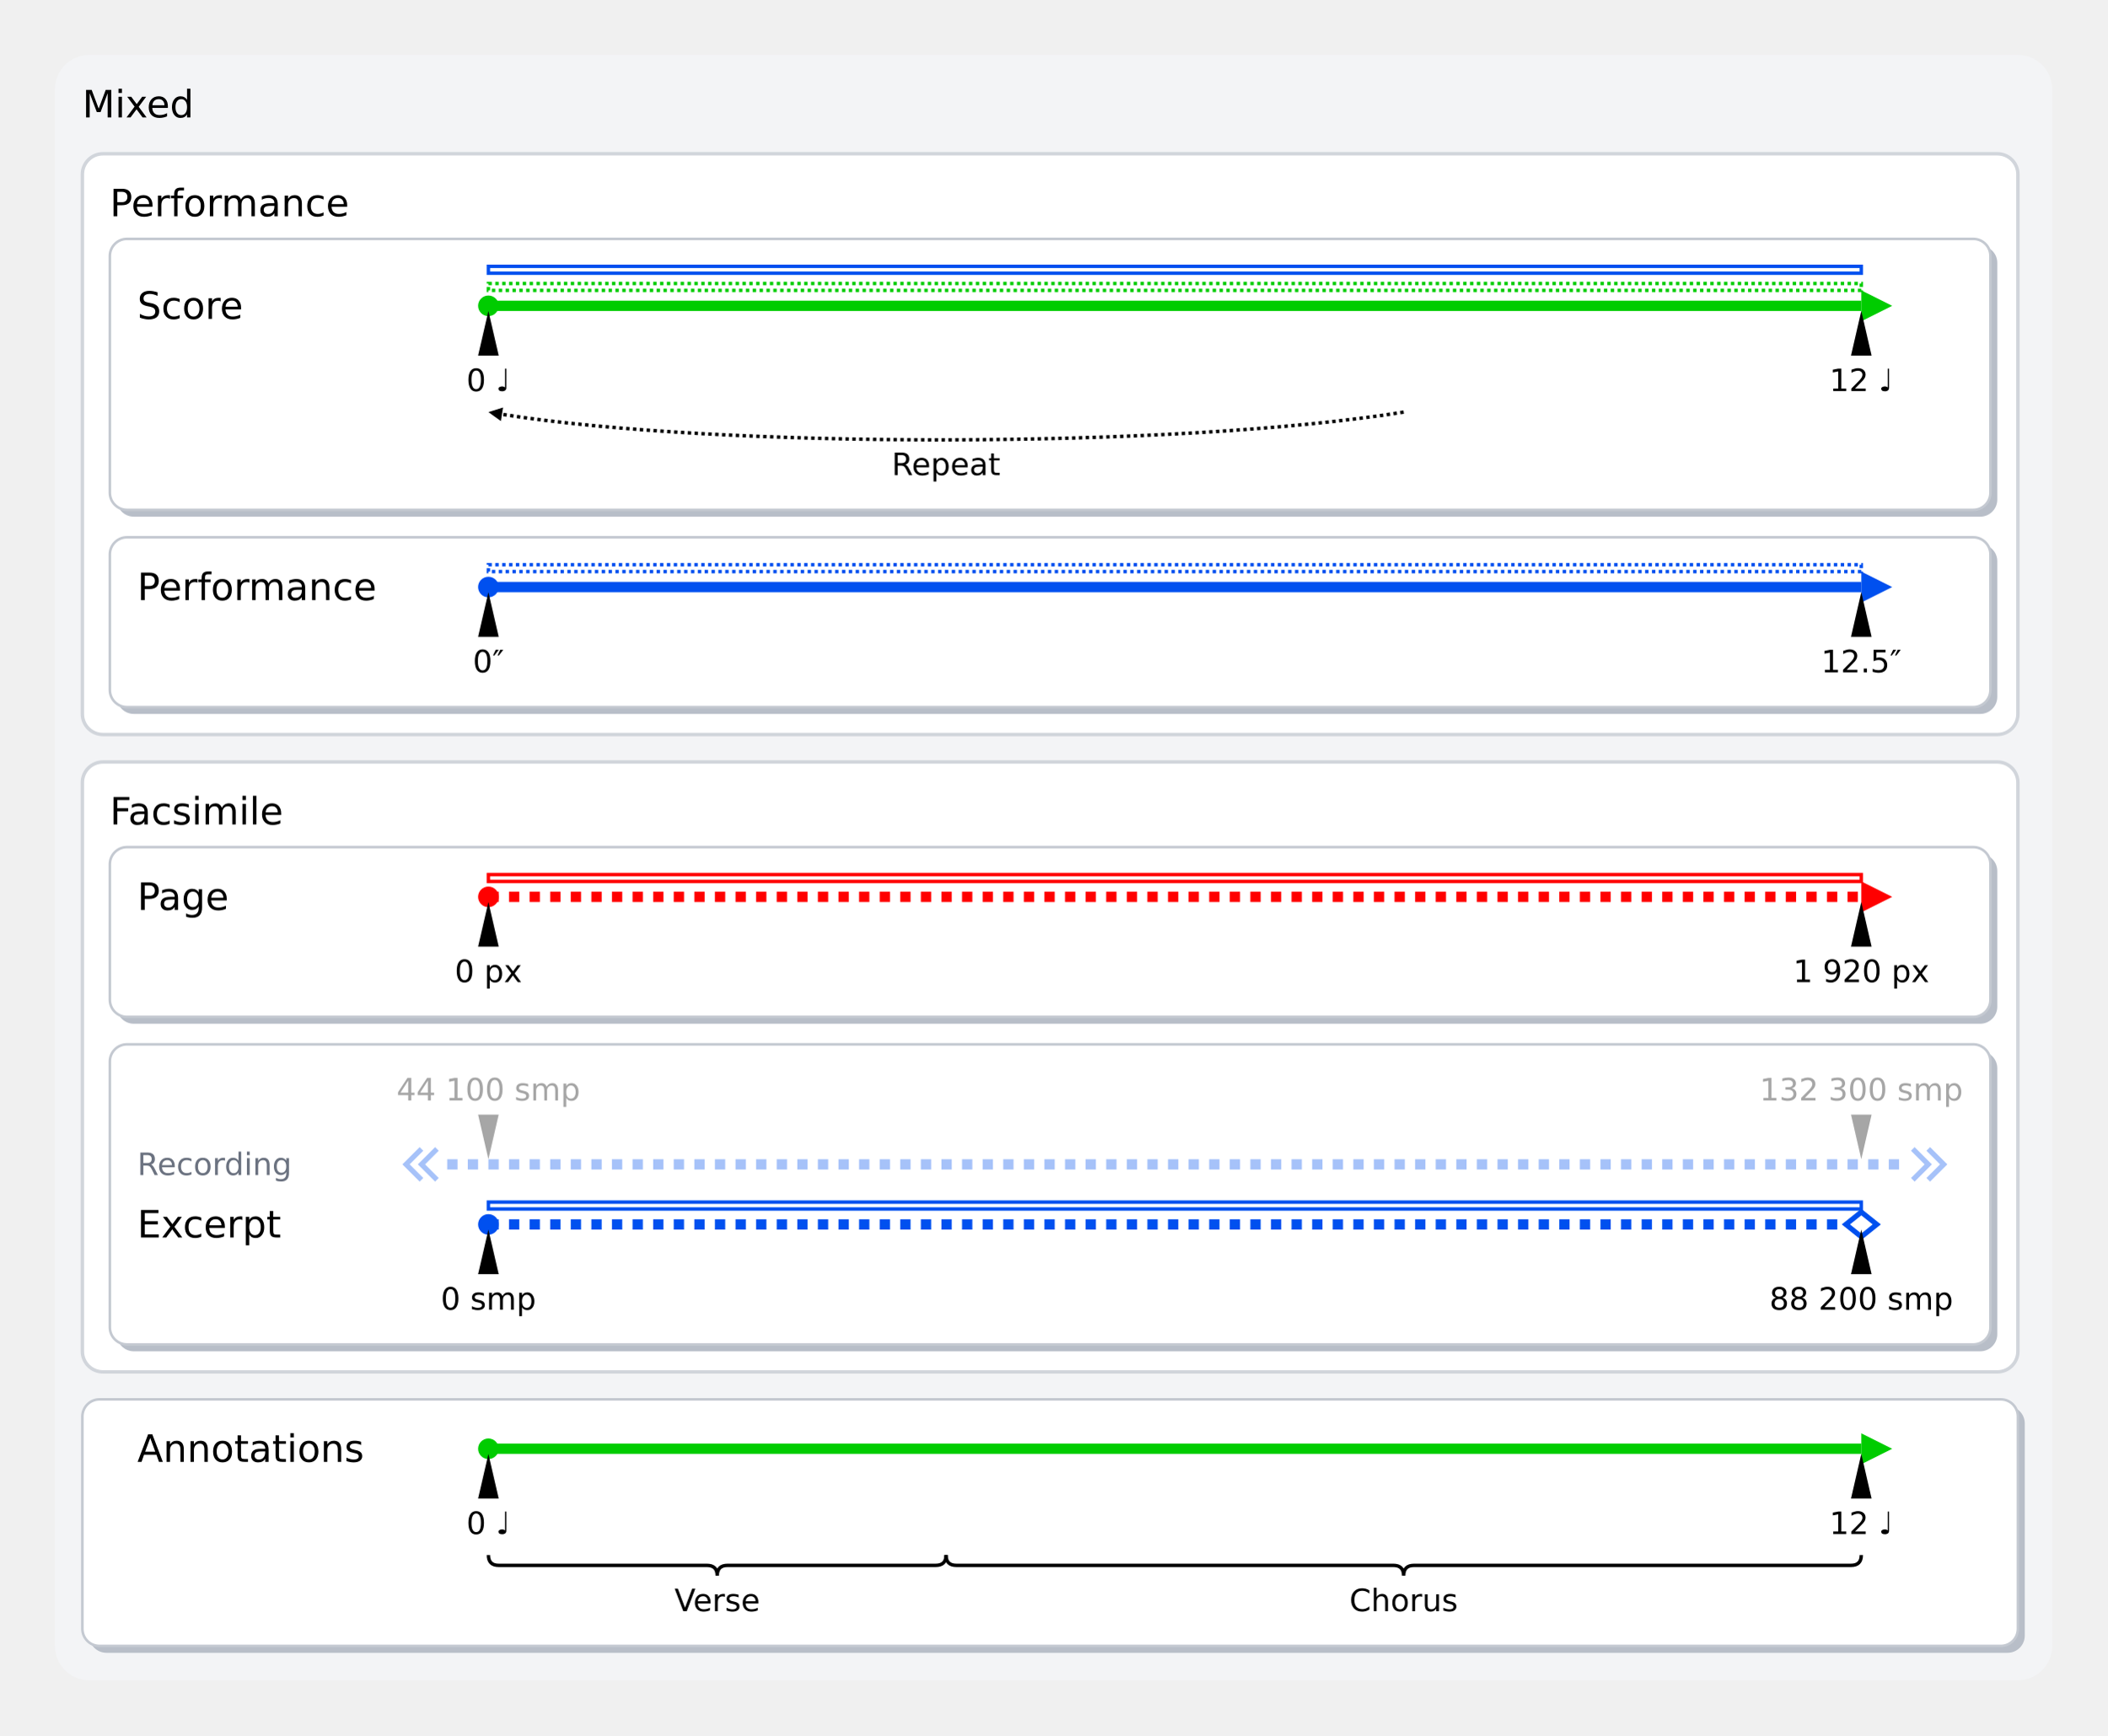
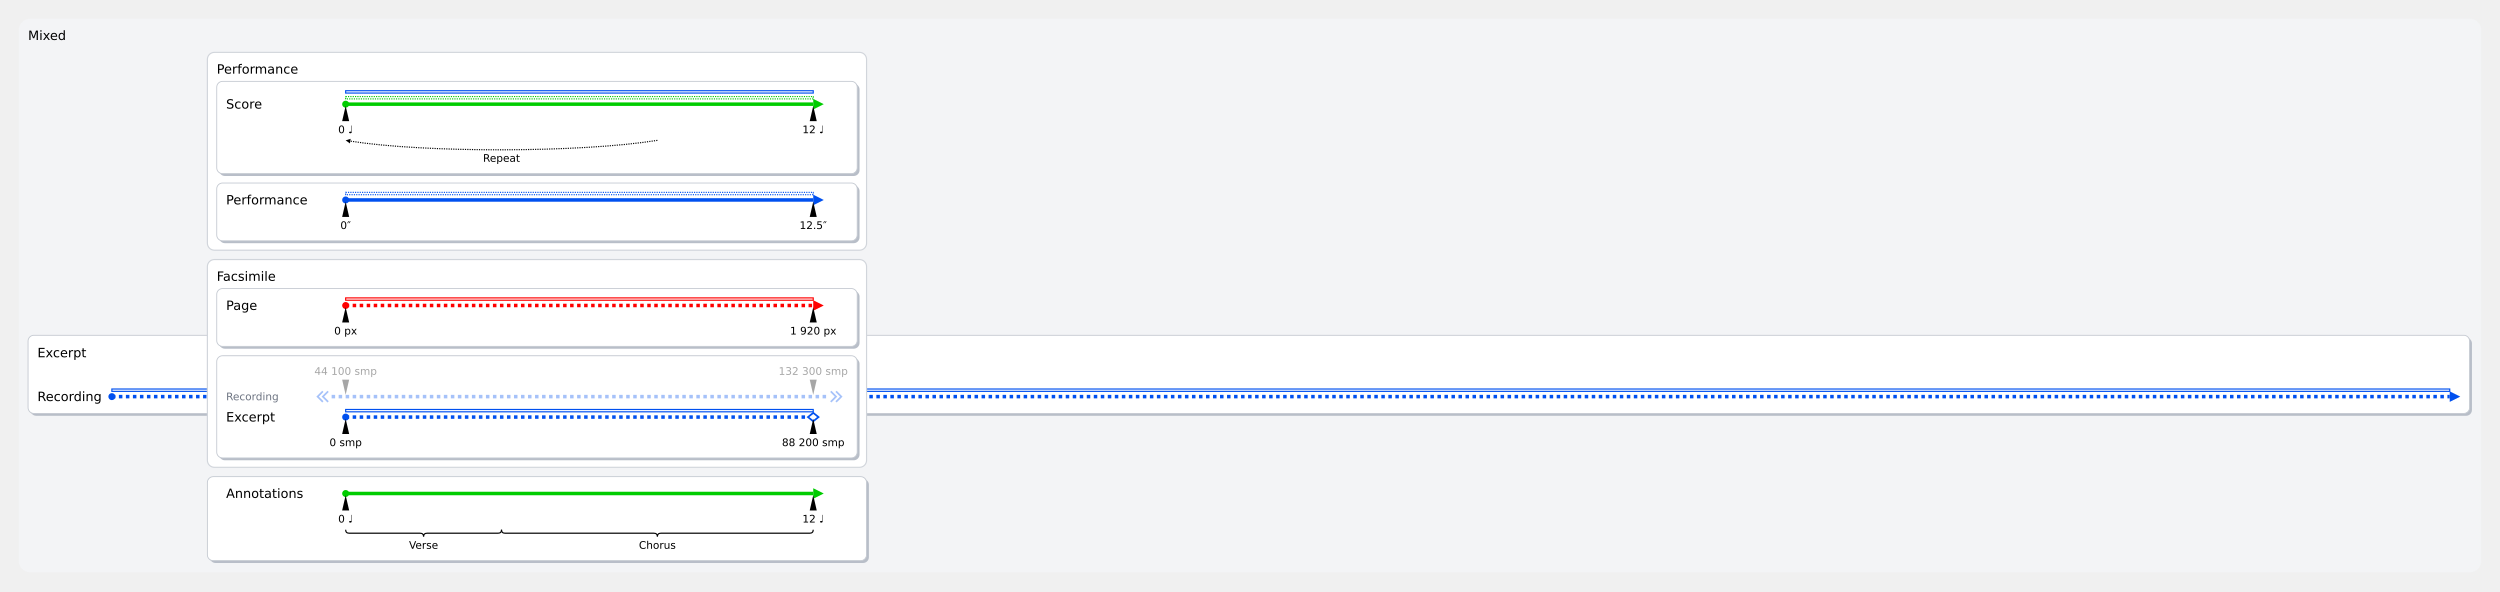
- <svg xmlns="http://www.w3.org/2000/svg" width="613.915" height="505.629" viewBox="0 0 613.915 505.629" font-family="DejaVu Sans, Noto Music" text-rendering="geometricPrecision" style="font-kerning:none;font-variant-ligatures:none">
+ <svg xmlns="http://www.w3.org/2000/svg" width="2138.704" height="505.629" viewBox="0 0 2138.704 505.629" font-family="DejaVu Sans, Noto Music" text-rendering="geometricPrecision" style="font-kerning:none;font-variant-ligatures:none">
  <g transform="translate(16 16)">
-     <rect x="0" y="0" width="581.915" height="473.629" rx="10" fill="#F3F4F6" />
+     <rect x="0" y="0" width="2106.704" height="473.629" rx="10" fill="#F3F4F6" />
    <text data-part="name" x="8" y="18.21" text-anchor="start" font-size="11" fill="#000000">Mixed</text>
-     <rect data-id="group_1" x="8" y="28.805" width="563.915" height="169.234" rx="6" fill="#FFFFFF" stroke="#D1D5DB" stroke-width="1" />
-     <text data-id="group_1" data-part="name" x="16" y="47.015" text-anchor="start" font-size="11" fill="#000000">Performance</text>
-     <rect data-id="score" data-part="card" x="18" y="55.609" width="547.915" height="78.953" rx="5" fill="#B8BEC8" />
-     <rect data-id="score" data-part="card" x="16" y="53.609" width="547.915" height="78.953" rx="5" fill="#FFFFFF" stroke="#C4C9D1" stroke-width="0.75" />
-     <polygon data-id="cmap_1" points="126.291,66.609 526.292,66.609 526.292,68.609 126.291,68.609" fill="none" stroke="#00CC00" stroke-width="1" stroke-dasharray="1 1" />
-     <polygon data-id="cmap_2" points="126.291,61.609 526.292,61.609 526.292,63.609 126.291,63.609" fill="none" stroke="#0050EF" stroke-width="1" />
-     <path data-id="jump_from_1" d="M392.958 104.086C326.291 114.753 192.958 114.753 130.241 104.718" fill="none" stroke="#000000" stroke-width="1" stroke-dasharray="1 1" />
-     <polygon data-id="jump_from_1" points="126.291,104.086 129.925,106.693 130.557,102.743" fill="#000000" />
-     <line data-id="score" x1="126.291" y1="73.109" x2="526.292" y2="73.109" stroke="#00CC00" stroke-width="3" />
-     <circle data-id="score" cx="126.291" cy="73.109" r="3" fill="#00CC00" />
-     <polygon data-id="score" points="535.292,73.109 526.292,68.609 526.292,77.609" fill="#00CC00" />
-     <polygon data-id="timestamp_9" points="126.291,74.609 123.291,87.609 129.292,87.609" fill="#000000" />
-     <polygon data-id="timestamp_10" points="526.292,74.609 523.292,87.609 529.292,87.609" fill="#000000" />
-     <text data-id="score" data-part="name" x="24" y="76.918" text-anchor="start" font-size="11" fill="#000000">Score</text>
-     <text data-id="timestamp_9" data-part="coordinate" x="126.291" y="97.963" text-anchor="middle" font-size="9" fill="#000000">0 ♩</text>
-     <text data-id="timestamp_10" data-part="coordinate" x="526.292" y="97.963" text-anchor="middle" font-size="9" fill="#000000">12 ♩</text>
-     <text data-id="jump_from_1" data-part="label" x="259.625" y="122.44" text-anchor="middle" font-size="9" fill="#000000">Repeat</text>
-     <rect data-id="performance" data-part="card" x="18" y="142.562" width="547.915" height="49.477" rx="5" fill="#B8BEC8" />
-     <rect data-id="performance" data-part="card" x="16" y="140.562" width="547.915" height="49.477" rx="5" fill="#FFFFFF" stroke="#C4C9D1" stroke-width="0.75" />
-     <polygon data-id="cmap_3" points="126.291,148.562 526.292,148.562 526.292,150.562 126.291,150.562" fill="none" stroke="#0050EF" stroke-width="1" stroke-dasharray="1 1" />
-     <line data-id="performance" x1="126.291" y1="155.062" x2="526.292" y2="155.062" stroke="#0050EF" stroke-width="3" />
-     <circle data-id="performance" cx="126.291" cy="155.062" r="3" fill="#0050EF" />
-     <polygon data-id="performance" points="535.292,155.062 526.292,150.562 526.292,159.562" fill="#0050EF" />
-     <polygon data-id="timestamp_7" points="126.291,156.562 123.291,169.562 129.292,169.562" fill="#000000" />
-     <polygon data-id="timestamp_8" points="526.292,156.562 523.292,169.562 529.292,169.562" fill="#000000" />
-     <text data-id="performance" data-part="name" x="24" y="158.871" text-anchor="start" font-size="11" fill="#000000">Performance</text>
-     <text data-id="timestamp_7" data-part="coordinate" x="126.291" y="179.917" text-anchor="middle" font-size="9" fill="#000000">0″</text>
-     <text data-id="timestamp_8" data-part="coordinate" x="526.292" y="179.917" text-anchor="middle" font-size="9" fill="#000000">12.5″</text>
-     <rect data-id="group_2" x="8" y="206.039" width="563.915" height="177.734" rx="6" fill="#FFFFFF" stroke="#D1D5DB" stroke-width="1" />
-     <text data-id="group_2" data-part="name" x="16" y="224.25" text-anchor="start" font-size="11" fill="#000000">Facsimile</text>
-     <rect data-id="page" data-part="card" x="18" y="232.844" width="547.915" height="49.477" rx="5" fill="#B8BEC8" />
-     <rect data-id="page" data-part="card" x="16" y="230.844" width="547.915" height="49.477" rx="5" fill="#FFFFFF" stroke="#C4C9D1" stroke-width="0.75" />
-     <polygon data-id="cmap_4" points="126.291,238.844 526.292,238.844 526.292,240.844 126.291,240.844" fill="none" stroke="#FF0000" stroke-width="1" />
-     <line data-id="page" x1="126.291" y1="245.344" x2="526.292" y2="245.344" stroke="#FF0000" stroke-width="3" stroke-dasharray="3 3" />
-     <circle data-id="page" cx="126.291" cy="245.344" r="3" fill="#FF0000" />
-     <polygon data-id="page" points="535.292,245.344 526.292,240.844 526.292,249.844" fill="#FF0000" />
-     <polygon data-id="timestamp_5" points="126.291,246.844 123.291,259.844 129.292,259.844" fill="#000000" />
-     <polygon data-id="timestamp_6" points="526.292,246.844 523.292,259.844 529.292,259.844" fill="#000000" />
-     <text data-id="page" data-part="name" x="24" y="249.152" text-anchor="start" font-size="11" fill="#000000">Page</text>
-     <text data-id="timestamp_5" data-part="coordinate" x="126.291" y="270.198" text-anchor="middle" font-size="9" fill="#000000">0 px</text>
-     <text data-id="timestamp_6" data-part="coordinate" x="526.292" y="270.198" text-anchor="middle" font-size="9" fill="#000000">1 920 px</text>
-     <rect data-id="excerpt" data-part="card" x="18" y="290.32" width="547.915" height="87.453" rx="5" fill="#B8BEC8" />
-     <rect data-id="excerpt" data-part="card" x="16" y="288.32" width="547.915" height="87.453" rx="5" fill="#FFFFFF" stroke="#C4C9D1" stroke-width="0.75" />
-     <polygon data-id="cmap_6" points="126.291,334.297 526.292,334.297 526.292,336.297 126.291,336.297" fill="none" stroke="#0050EF" stroke-width="1" />
-     <line data-id="recording" x1="114.291" y1="323.297" x2="538.292" y2="323.297" stroke="#0050EF" stroke-width="3" stroke-dasharray="3 3" opacity="0.35" />
-     <polyline data-id="recording" points="111.291,318.797 106.791,323.297 111.291,327.797" fill="none" stroke="#0050EF" stroke-width="1.5" opacity="0.35" />
-     <polyline data-id="recording" points="106.791,318.797 102.291,323.297 106.791,327.797" fill="none" stroke="#0050EF" stroke-width="1.5" opacity="0.35" />
-     <polyline data-id="recording" points="541.292,318.797 545.792,323.297 541.292,327.797" fill="none" stroke="#0050EF" stroke-width="1.5" opacity="0.35" />
-     <polyline data-id="recording" points="545.792,318.797 550.292,323.297 545.792,327.797" fill="none" stroke="#0050EF" stroke-width="1.5" opacity="0.35" />
-     <line data-id="excerpt" x1="126.291" y1="340.797" x2="521.792" y2="340.797" stroke="#0050EF" stroke-width="3" stroke-dasharray="3 3" />
-     <circle data-id="excerpt" cx="126.291" cy="340.797" r="3" fill="#0050EF" />
-     <polygon data-id="excerpt" points="521.792,340.797 526.292,337.197 530.792,340.797 526.292,344.397" fill="none" stroke="#0050EF" stroke-width="1.5" />
-     <polygon data-id="excerpt" data-part="start" points="126.291,321.797 123.291,308.797 129.292,308.797" fill="#000000" opacity="0.35" />
-     <polygon data-id="excerpt" data-part="end" points="526.292,321.797 523.292,308.797 529.292,308.797" fill="#000000" opacity="0.35" />
-     <polygon data-id="timestamp_3" points="126.291,342.297 123.291,355.297 129.292,355.297" fill="#000000" />
-     <polygon data-id="timestamp_4" points="526.292,342.297 523.292,355.297 529.292,355.297" fill="#000000" />
-     <text data-id="recording" data-part="name" x="24" y="326.413" text-anchor="start" font-size="9" fill="#6B7280">Recording</text>
-     <text data-id="excerpt" data-part="name" x="24" y="344.605" text-anchor="start" font-size="11" fill="#000000">Excerpt</text>
-     <text data-id="excerpt" data-part="start label" x="126.291" y="304.674" text-anchor="middle" font-size="9" fill="#000000" opacity="0.35">44 100 smp</text>
-     <text data-id="excerpt" data-part="end label" x="526.292" y="304.674" text-anchor="middle" font-size="9" fill="#000000" opacity="0.35">132 300 smp</text>
-     <text data-id="timestamp_3" data-part="coordinate" x="126.291" y="365.651" text-anchor="middle" font-size="9" fill="#000000">0 smp</text>
-     <text data-id="timestamp_4" data-part="coordinate" x="526.292" y="365.651" text-anchor="middle" font-size="9" fill="#000000">88 200 smp</text>
-     <rect data-id="annotations" data-part="card" x="10" y="393.773" width="563.915" height="71.856" rx="5" fill="#B8BEC8" />
-     <rect data-id="annotations" data-part="card" x="8" y="391.773" width="563.915" height="71.856" rx="5" fill="#FFFFFF" stroke="#C4C9D1" stroke-width="0.75" />
-     <path data-id="region_1" d="M126.291 437.152Q126.291 440.152 129.292 440.152L189.958 440.152Q192.958 440.152 192.958 443.152Q192.958 440.152 195.958 440.152L256.625 440.152Q259.625 440.152 259.625 437.152" fill="none" stroke="#000000" stroke-width="1" />
-     <path data-id="region_2" d="M259.625 437.152Q259.625 440.152 262.625 440.152L389.958 440.152Q392.958 440.152 392.958 443.152Q392.958 440.152 395.958 440.152L523.292 440.152Q526.292 440.152 526.292 437.152" fill="none" stroke="#000000" stroke-width="1" />
-     <line data-id="annotations" x1="126.291" y1="406.176" x2="526.292" y2="406.176" stroke="#00CC00" stroke-width="3" />
-     <circle data-id="annotations" cx="126.291" cy="406.176" r="3" fill="#00CC00" />
-     <polygon data-id="annotations" points="535.292,406.176 526.292,401.676 526.292,410.676" fill="#00CC00" />
-     <polygon data-id="timestamp_1" points="126.291,407.676 123.291,420.676 129.292,420.676" fill="#000000" />
-     <polygon data-id="timestamp_2" points="526.292,407.676 523.292,420.676 529.292,420.676" fill="#000000" />
-     <text data-id="annotations" data-part="name" x="24" y="409.984" text-anchor="start" font-size="11" fill="#000000">Annotations</text>
-     <text data-id="timestamp_1" data-part="coordinate" x="126.291" y="431.03" text-anchor="middle" font-size="9" fill="#000000">0 ♩</text>
-     <text data-id="timestamp_2" data-part="coordinate" x="526.292" y="431.03" text-anchor="middle" font-size="9" fill="#000000">12 ♩</text>
-     <text data-id="region_1" data-part="label" x="192.958" y="453.506" text-anchor="middle" font-size="9" fill="#000000">Verse</text>
-     <text data-id="region_2" data-part="label" x="392.958" y="453.506" text-anchor="middle" font-size="9" fill="#000000">Chorus</text>
+     <rect data-id="recording" data-part="card" x="10" y="272.82" width="2088.704" height="66.879" rx="5" fill="#B8BEC8" />
+     <rect data-id="recording" data-part="card" x="8" y="270.82" width="2088.704" height="66.879" rx="5" fill="#FFFFFF" stroke="#C4C9D1" stroke-width="0.75" />
+     <polygon data-id="cmap_5" points="79.704,316.797 2079.704,316.797 2079.704,318.797 79.704,318.797" fill="none" stroke="#0050EF" stroke-width="1" />
+     <polygon data-id="cmap_6" points="279.704,279.32 679.704,279.32 679.704,281.32 279.704,281.32" fill="none" stroke="#0050EF" stroke-width="1" />
+     <line data-id="recording" x1="79.704" y1="323.297" x2="2079.704" y2="323.297" stroke="#0050EF" stroke-width="3" stroke-dasharray="3 3" />
+     <circle data-id="recording" cx="79.704" cy="323.297" r="3" fill="#0050EF" />
+     <polygon data-id="recording" points="2088.704,323.297 2079.704,318.797 2079.704,327.797" fill="#0050EF" />
+     <line data-id="excerpt" x1="279.704" y1="285.82" x2="675.204" y2="285.82" stroke="#0050EF" stroke-width="3" stroke-dasharray="3 3" />
+     <circle data-id="excerpt" cx="279.704" cy="285.82" r="3" fill="#0050EF" />
+     <polygon data-id="excerpt" points="675.204,285.82 679.704,282.22 684.204,285.82 679.704,289.42" fill="none" stroke="#0050EF" stroke-width="1.5" />
+     <polygon data-id="timestamp_3" points="279.704,287.32 276.704,300.32 282.704,300.32" fill="#000000" />
+     <polygon data-id="timestamp_4" points="679.704,287.32 676.704,300.32 682.704,300.32" fill="#000000" />
+     <text data-id="excerpt" data-part="name" x="16" y="289.628" text-anchor="start" font-size="11" fill="#000000">Excerpt</text>
+     <text data-id="recording" data-part="name" x="16" y="327.105" text-anchor="start" font-size="11" fill="#000000">Recording</text>
+     <text data-id="timestamp_3" data-part="coordinate" x="279.704" y="310.674" text-anchor="middle" font-size="9" fill="#000000">0 smp</text>
+     <text data-id="timestamp_4" data-part="coordinate" x="679.704" y="310.674" text-anchor="middle" font-size="9" fill="#000000">88 200 smp</text>
+     <rect data-id="group_1" x="161.412" y="28.805" width="563.915" height="169.234" rx="6" fill="#FFFFFF" stroke="#D1D5DB" stroke-width="1" />
+     <text data-id="group_1" data-part="name" x="169.412" y="47.015" text-anchor="start" font-size="11" fill="#000000">Performance</text>
+     <rect data-id="score" data-part="card" x="171.412" y="55.609" width="547.915" height="78.953" rx="5" fill="#B8BEC8" />
+     <rect data-id="score" data-part="card" x="169.412" y="53.609" width="547.915" height="78.953" rx="5" fill="#FFFFFF" stroke="#C4C9D1" stroke-width="0.75" />
+     <polygon data-id="cmap_1" points="279.704,66.609 679.704,66.609 679.704,68.609 279.704,68.609" fill="none" stroke="#00CC00" stroke-width="1" stroke-dasharray="1 1" />
+     <polygon data-id="cmap_2" points="279.704,61.609 679.704,61.609 679.704,63.609 279.704,63.609" fill="none" stroke="#0050EF" stroke-width="1" />
+     <path data-id="jump_from_1" d="M546.37 104.086C479.704 114.753 346.37 114.753 283.653 104.718" fill="none" stroke="#000000" stroke-width="1" stroke-dasharray="1 1" />
+     <polygon data-id="jump_from_1" points="279.704,104.086 283.337,106.693 283.969,102.743" fill="#000000" />
+     <line data-id="score" x1="279.704" y1="73.109" x2="679.704" y2="73.109" stroke="#00CC00" stroke-width="3" />
+     <circle data-id="score" cx="279.704" cy="73.109" r="3" fill="#00CC00" />
+     <polygon data-id="score" points="688.704,73.109 679.704,68.609 679.704,77.609" fill="#00CC00" />
+     <polygon data-id="timestamp_9" points="279.704,74.609 276.704,87.609 282.704,87.609" fill="#000000" />
+     <polygon data-id="timestamp_10" points="679.704,74.609 676.704,87.609 682.704,87.609" fill="#000000" />
+     <text data-id="score" data-part="name" x="177.412" y="76.918" text-anchor="start" font-size="11" fill="#000000">Score</text>
+     <text data-id="timestamp_9" data-part="coordinate" x="279.704" y="97.963" text-anchor="middle" font-size="9" fill="#000000">0 ♩</text>
+     <text data-id="timestamp_10" data-part="coordinate" x="679.704" y="97.963" text-anchor="middle" font-size="9" fill="#000000">12 ♩</text>
+     <text data-id="jump_from_1" data-part="label" x="413.037" y="122.44" text-anchor="middle" font-size="9" fill="#000000">Repeat</text>
+     <rect data-id="performance" data-part="card" x="171.412" y="142.562" width="547.915" height="49.477" rx="5" fill="#B8BEC8" />
+     <rect data-id="performance" data-part="card" x="169.412" y="140.562" width="547.915" height="49.477" rx="5" fill="#FFFFFF" stroke="#C4C9D1" stroke-width="0.75" />
+     <polygon data-id="cmap_3" points="279.704,148.562 679.704,148.562 679.704,150.562 279.704,150.562" fill="none" stroke="#0050EF" stroke-width="1" stroke-dasharray="1 1" />
+     <line data-id="performance" x1="279.704" y1="155.062" x2="679.704" y2="155.062" stroke="#0050EF" stroke-width="3" />
+     <circle data-id="performance" cx="279.704" cy="155.062" r="3" fill="#0050EF" />
+     <polygon data-id="performance" points="688.704,155.062 679.704,150.562 679.704,159.562" fill="#0050EF" />
+     <polygon data-id="timestamp_7" points="279.704,156.562 276.704,169.562 282.704,169.562" fill="#000000" />
+     <polygon data-id="timestamp_8" points="679.704,156.562 676.704,169.562 682.704,169.562" fill="#000000" />
+     <text data-id="performance" data-part="name" x="177.412" y="158.871" text-anchor="start" font-size="11" fill="#000000">Performance</text>
+     <text data-id="timestamp_7" data-part="coordinate" x="279.704" y="179.917" text-anchor="middle" font-size="9" fill="#000000">0″</text>
+     <text data-id="timestamp_8" data-part="coordinate" x="679.704" y="179.917" text-anchor="middle" font-size="9" fill="#000000">12.5″</text>
+     <rect data-id="group_2" x="161.412" y="206.039" width="563.915" height="177.734" rx="6" fill="#FFFFFF" stroke="#D1D5DB" stroke-width="1" />
+     <text data-id="group_2" data-part="name" x="169.412" y="224.25" text-anchor="start" font-size="11" fill="#000000">Facsimile</text>
+     <rect data-id="page" data-part="card" x="171.412" y="232.844" width="547.915" height="49.477" rx="5" fill="#B8BEC8" />
+     <rect data-id="page" data-part="card" x="169.412" y="230.844" width="547.915" height="49.477" rx="5" fill="#FFFFFF" stroke="#C4C9D1" stroke-width="0.75" />
+     <polygon data-id="cmap_4" points="279.704,238.844 679.704,238.844 679.704,240.844 279.704,240.844" fill="none" stroke="#FF0000" stroke-width="1" />
+     <line data-id="page" x1="279.704" y1="245.344" x2="679.704" y2="245.344" stroke="#FF0000" stroke-width="3" stroke-dasharray="3 3" />
+     <circle data-id="page" cx="279.704" cy="245.344" r="3" fill="#FF0000" />
+     <polygon data-id="page" points="688.704,245.344 679.704,240.844 679.704,249.844" fill="#FF0000" />
+     <polygon data-id="timestamp_5" points="279.704,246.844 276.704,259.844 282.704,259.844" fill="#000000" />
+     <polygon data-id="timestamp_6" points="679.704,246.844 676.704,259.844 682.704,259.844" fill="#000000" />
+     <text data-id="page" data-part="name" x="177.412" y="249.152" text-anchor="start" font-size="11" fill="#000000">Page</text>
+     <text data-id="timestamp_5" data-part="coordinate" x="279.704" y="270.198" text-anchor="middle" font-size="9" fill="#000000">0 px</text>
+     <text data-id="timestamp_6" data-part="coordinate" x="679.704" y="270.198" text-anchor="middle" font-size="9" fill="#000000">1 920 px</text>
+     <rect data-id="excerpt" data-part="card" x="171.412" y="290.32" width="547.915" height="87.453" rx="5" fill="#B8BEC8" />
+     <rect data-id="excerpt" data-part="card" x="169.412" y="288.32" width="547.915" height="87.453" rx="5" fill="#FFFFFF" stroke="#C4C9D1" stroke-width="0.75" />
+     <polygon data-id="cmap_6" points="279.704,334.297 679.704,334.297 679.704,336.297 279.704,336.297" fill="none" stroke="#0050EF" stroke-width="1" />
+     <line data-id="recording" x1="267.704" y1="323.297" x2="691.704" y2="323.297" stroke="#0050EF" stroke-width="3" stroke-dasharray="3 3" opacity="0.35" />
+     <polyline data-id="recording" points="264.704,318.797 260.204,323.297 264.704,327.797" fill="none" stroke="#0050EF" stroke-width="1.5" opacity="0.35" />
+     <polyline data-id="recording" points="260.204,318.797 255.704,323.297 260.204,327.797" fill="none" stroke="#0050EF" stroke-width="1.5" opacity="0.35" />
+     <polyline data-id="recording" points="694.704,318.797 699.204,323.297 694.704,327.797" fill="none" stroke="#0050EF" stroke-width="1.5" opacity="0.35" />
+     <polyline data-id="recording" points="699.204,318.797 703.704,323.297 699.204,327.797" fill="none" stroke="#0050EF" stroke-width="1.5" opacity="0.35" />
+     <line data-id="excerpt" x1="279.704" y1="340.797" x2="675.204" y2="340.797" stroke="#0050EF" stroke-width="3" stroke-dasharray="3 3" />
+     <circle data-id="excerpt" cx="279.704" cy="340.797" r="3" fill="#0050EF" />
+     <polygon data-id="excerpt" points="675.204,340.797 679.704,337.197 684.204,340.797 679.704,344.397" fill="none" stroke="#0050EF" stroke-width="1.5" />
+     <polygon data-id="excerpt" data-part="start" points="279.704,321.797 276.704,308.797 282.704,308.797" fill="#000000" opacity="0.35" />
+     <polygon data-id="excerpt" data-part="end" points="679.704,321.797 676.704,308.797 682.704,308.797" fill="#000000" opacity="0.35" />
+     <polygon data-id="timestamp_3" points="279.704,342.297 276.704,355.297 282.704,355.297" fill="#000000" />
+     <polygon data-id="timestamp_4" points="679.704,342.297 676.704,355.297 682.704,355.297" fill="#000000" />
+     <text data-id="recording" data-part="name" x="177.412" y="326.413" text-anchor="start" font-size="9" fill="#6B7280">Recording</text>
+     <text data-id="excerpt" data-part="name" x="177.412" y="344.605" text-anchor="start" font-size="11" fill="#000000">Excerpt</text>
+     <text data-id="excerpt" data-part="start label" x="279.704" y="304.674" text-anchor="middle" font-size="9" fill="#000000" opacity="0.35">44 100 smp</text>
+     <text data-id="excerpt" data-part="end label" x="679.704" y="304.674" text-anchor="middle" font-size="9" fill="#000000" opacity="0.35">132 300 smp</text>
+     <text data-id="timestamp_3" data-part="coordinate" x="279.704" y="365.651" text-anchor="middle" font-size="9" fill="#000000">0 smp</text>
+     <text data-id="timestamp_4" data-part="coordinate" x="679.704" y="365.651" text-anchor="middle" font-size="9" fill="#000000">88 200 smp</text>
+     <rect data-id="annotations" data-part="card" x="163.412" y="393.773" width="563.915" height="71.856" rx="5" fill="#B8BEC8" />
+     <rect data-id="annotations" data-part="card" x="161.412" y="391.773" width="563.915" height="71.856" rx="5" fill="#FFFFFF" stroke="#C4C9D1" stroke-width="0.75" />
+     <path data-id="region_1" d="M279.704 437.152Q279.704 440.152 282.704 440.152L343.37 440.152Q346.37 440.152 346.37 443.152Q346.37 440.152 349.37 440.152L410.037 440.152Q413.037 440.152 413.037 437.152" fill="none" stroke="#000000" stroke-width="1" />
+     <path data-id="region_2" d="M413.037 437.152Q413.037 440.152 416.037 440.152L543.37 440.152Q546.37 440.152 546.37 443.152Q546.37 440.152 549.37 440.152L676.704 440.152Q679.704 440.152 679.704 437.152" fill="none" stroke="#000000" stroke-width="1" />
+     <line data-id="annotations" x1="279.704" y1="406.176" x2="679.704" y2="406.176" stroke="#00CC00" stroke-width="3" />
+     <circle data-id="annotations" cx="279.704" cy="406.176" r="3" fill="#00CC00" />
+     <polygon data-id="annotations" points="688.704,406.176 679.704,401.676 679.704,410.676" fill="#00CC00" />
+     <polygon data-id="timestamp_1" points="279.704,407.676 276.704,420.676 282.704,420.676" fill="#000000" />
+     <polygon data-id="timestamp_2" points="679.704,407.676 676.704,420.676 682.704,420.676" fill="#000000" />
+     <text data-id="annotations" data-part="name" x="177.412" y="409.984" text-anchor="start" font-size="11" fill="#000000">Annotations</text>
+     <text data-id="timestamp_1" data-part="coordinate" x="279.704" y="431.03" text-anchor="middle" font-size="9" fill="#000000">0 ♩</text>
+     <text data-id="timestamp_2" data-part="coordinate" x="679.704" y="431.03" text-anchor="middle" font-size="9" fill="#000000">12 ♩</text>
+     <text data-id="region_1" data-part="label" x="346.37" y="453.506" text-anchor="middle" font-size="9" fill="#000000">Verse</text>
+     <text data-id="region_2" data-part="label" x="546.37" y="453.506" text-anchor="middle" font-size="9" fill="#000000">Chorus</text>
  </g>
</svg>
